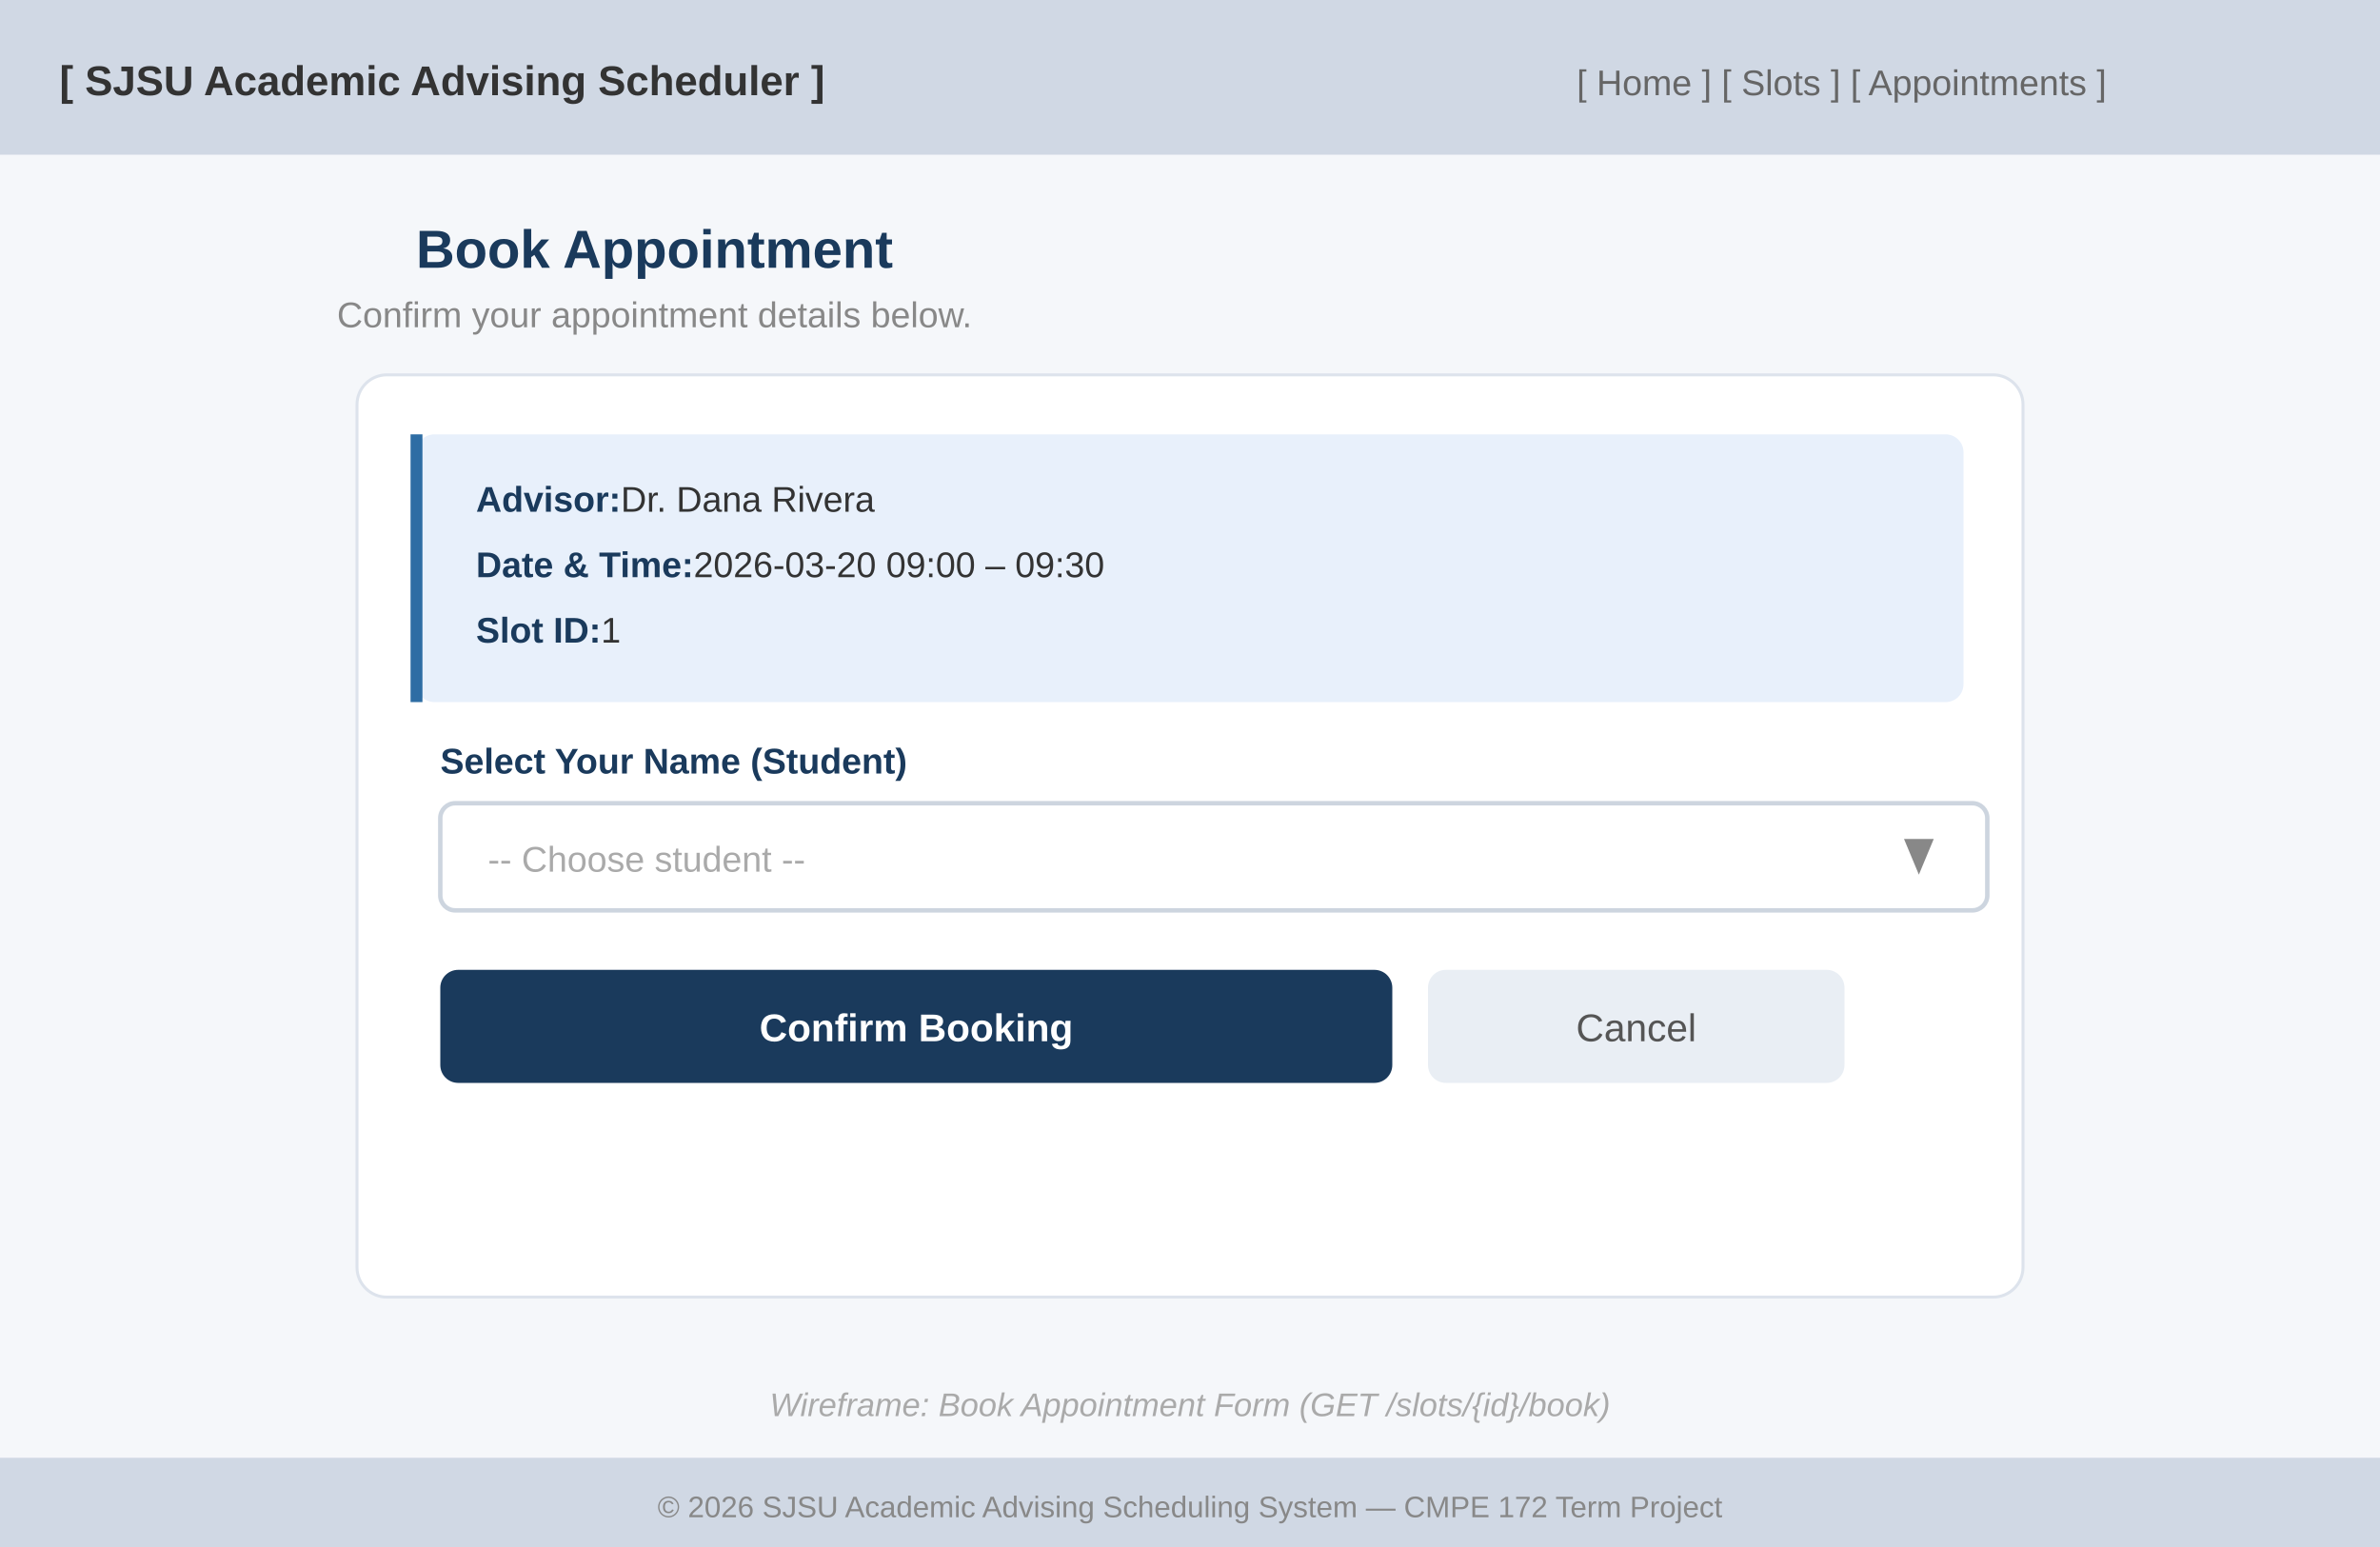
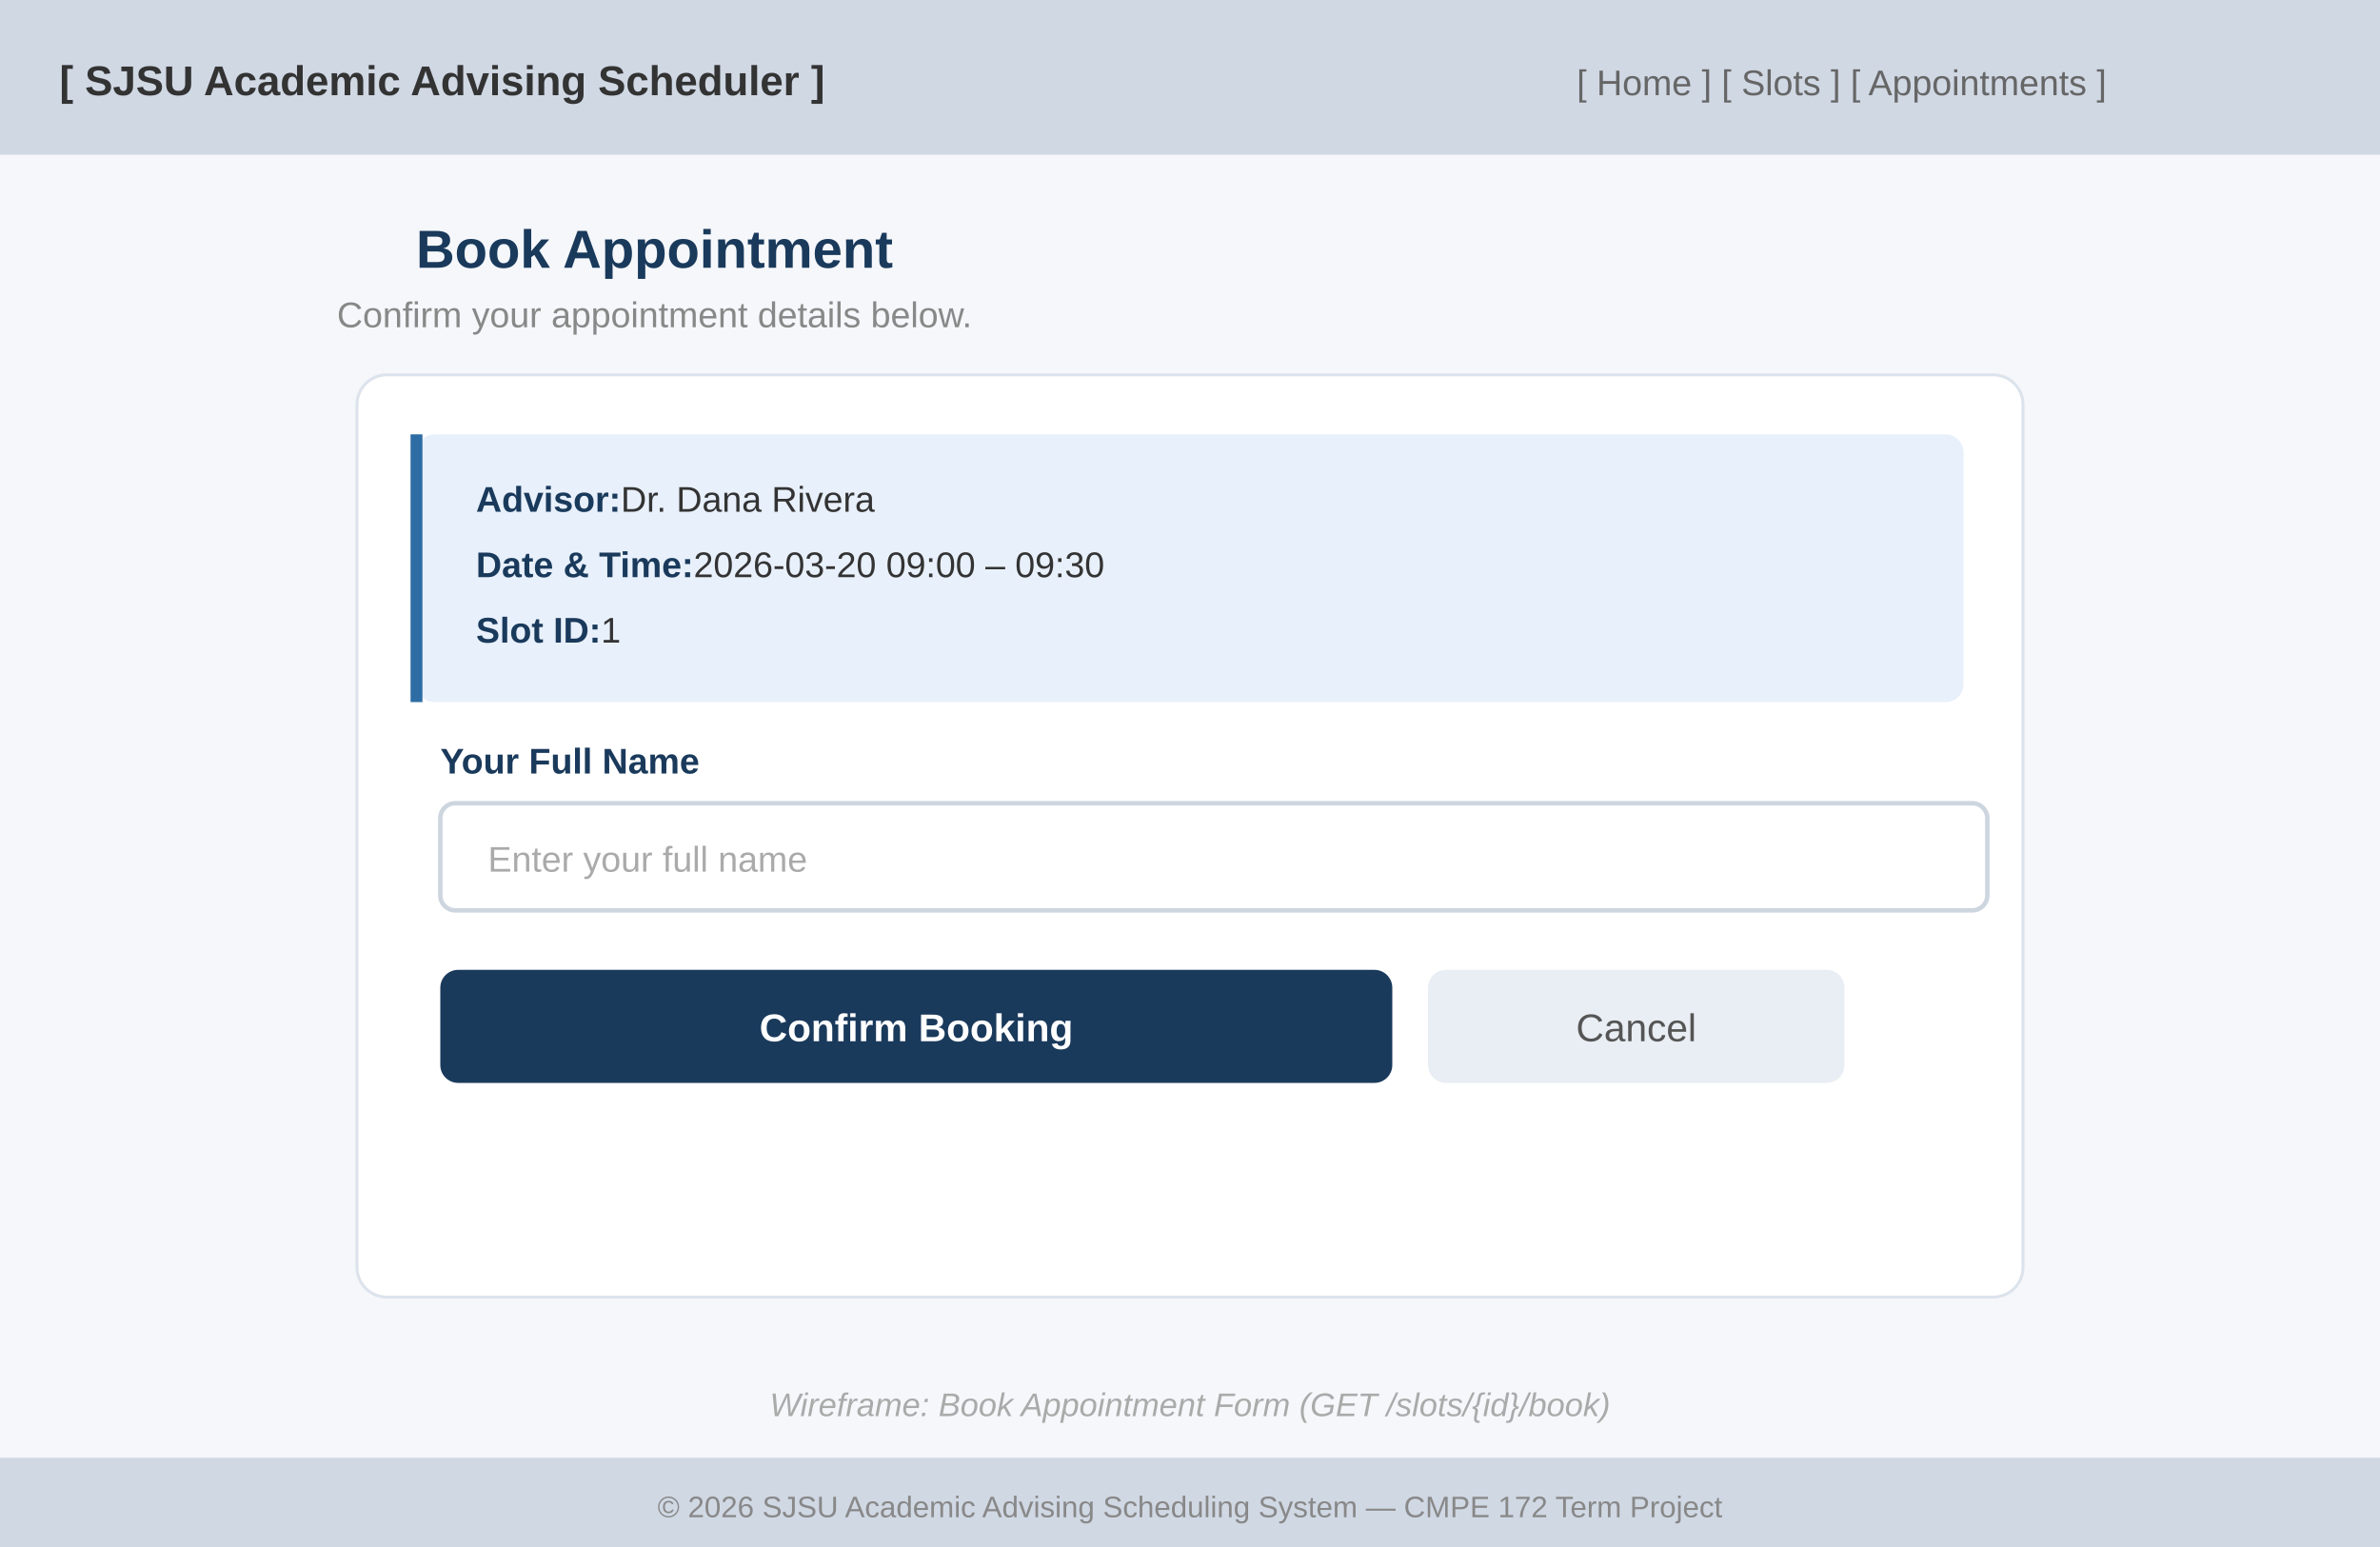
<svg xmlns="http://www.w3.org/2000/svg" width="800" height="520" font-family="Arial, sans-serif">
  <rect width="800" height="520" fill="#f5f7fa" />
  <rect x="0" y="0" width="800" height="52" fill="#d0d8e4" />
  <text x="20" y="32" font-size="14" fill="#333" font-weight="bold">[ SJSU Academic Advising Scheduler ]</text>
  <text x="530" y="32" font-size="12" fill="#666">[ Home ]  [ Slots ]  [ Appointments ]</text>
  <text x="220" y="90" font-size="18" fill="#1a3a5c" font-weight="bold" text-anchor="middle">Book Appointment</text>
  <text x="220" y="110" font-size="12" fill="#888" text-anchor="middle">Confirm your appointment details below.</text>
  <rect x="120" y="126" width="560" height="310" fill="white" rx="10" stroke="#dde3ec" stroke-width="1" />
  <rect x="140" y="146" width="520" height="90" fill="#e8f0fb" rx="6" />
  <line x1="140" y1="146" x2="140" y2="236" stroke="#2e6da4" stroke-width="4" />
  <text x="160" y="172" font-size="12" fill="#333">
    <tspan font-weight="bold" fill="#1a3a5c">Advisor: </tspan>Dr. Dana Rivera</text>
  <text x="160" y="194" font-size="12" fill="#333">
    <tspan font-weight="bold" fill="#1a3a5c">Date &amp; Time: </tspan>2026-03-20 09:00 – 09:30</text>
  <text x="160" y="216" font-size="12" fill="#333">
    <tspan font-weight="bold" fill="#1a3a5c">Slot ID: </tspan>1</text>
-   <text x="148" y="260" font-size="12" fill="#1a3a5c" font-weight="bold">Select Your Name (Student)</text>
+   <text x="148" y="260" font-size="12" fill="#1a3a5c" font-weight="bold">Your Full Name</text>
  <rect x="148" y="270" width="520" height="36" fill="white" rx="5" stroke="#cdd5df" stroke-width="1.5" />
-   <text x="164" y="293" font-size="12" fill="#aaa">-- Choose student --</text>
-   <polygon points="640,282 650,282 645,294" fill="#888" />
+   <text x="164" y="293" font-size="12" fill="#aaa">Enter your full name</text>
  <rect x="148" y="326" width="320" height="38" fill="#1a3a5c" rx="6" />
  <text x="308" y="350" font-size="13" fill="white" text-anchor="middle" font-weight="bold">Confirm Booking</text>
  <rect x="480" y="326" width="140" height="38" fill="#e9eef4" rx="6" />
  <text x="550" y="350" font-size="13" fill="#555" text-anchor="middle">Cancel</text>
  <rect x="0" y="490" width="800" height="30" fill="#d0d8e4" />
  <text x="400" y="510" font-size="10" fill="#888" text-anchor="middle">© 2026 SJSU Academic Advising Scheduling System — CMPE 172 Term Project</text>
  <text x="400" y="476" font-size="11" fill="#aaa" text-anchor="middle" font-style="italic">Wireframe: Book Appointment Form (GET /slots/{id}/book)</text>
</svg>
